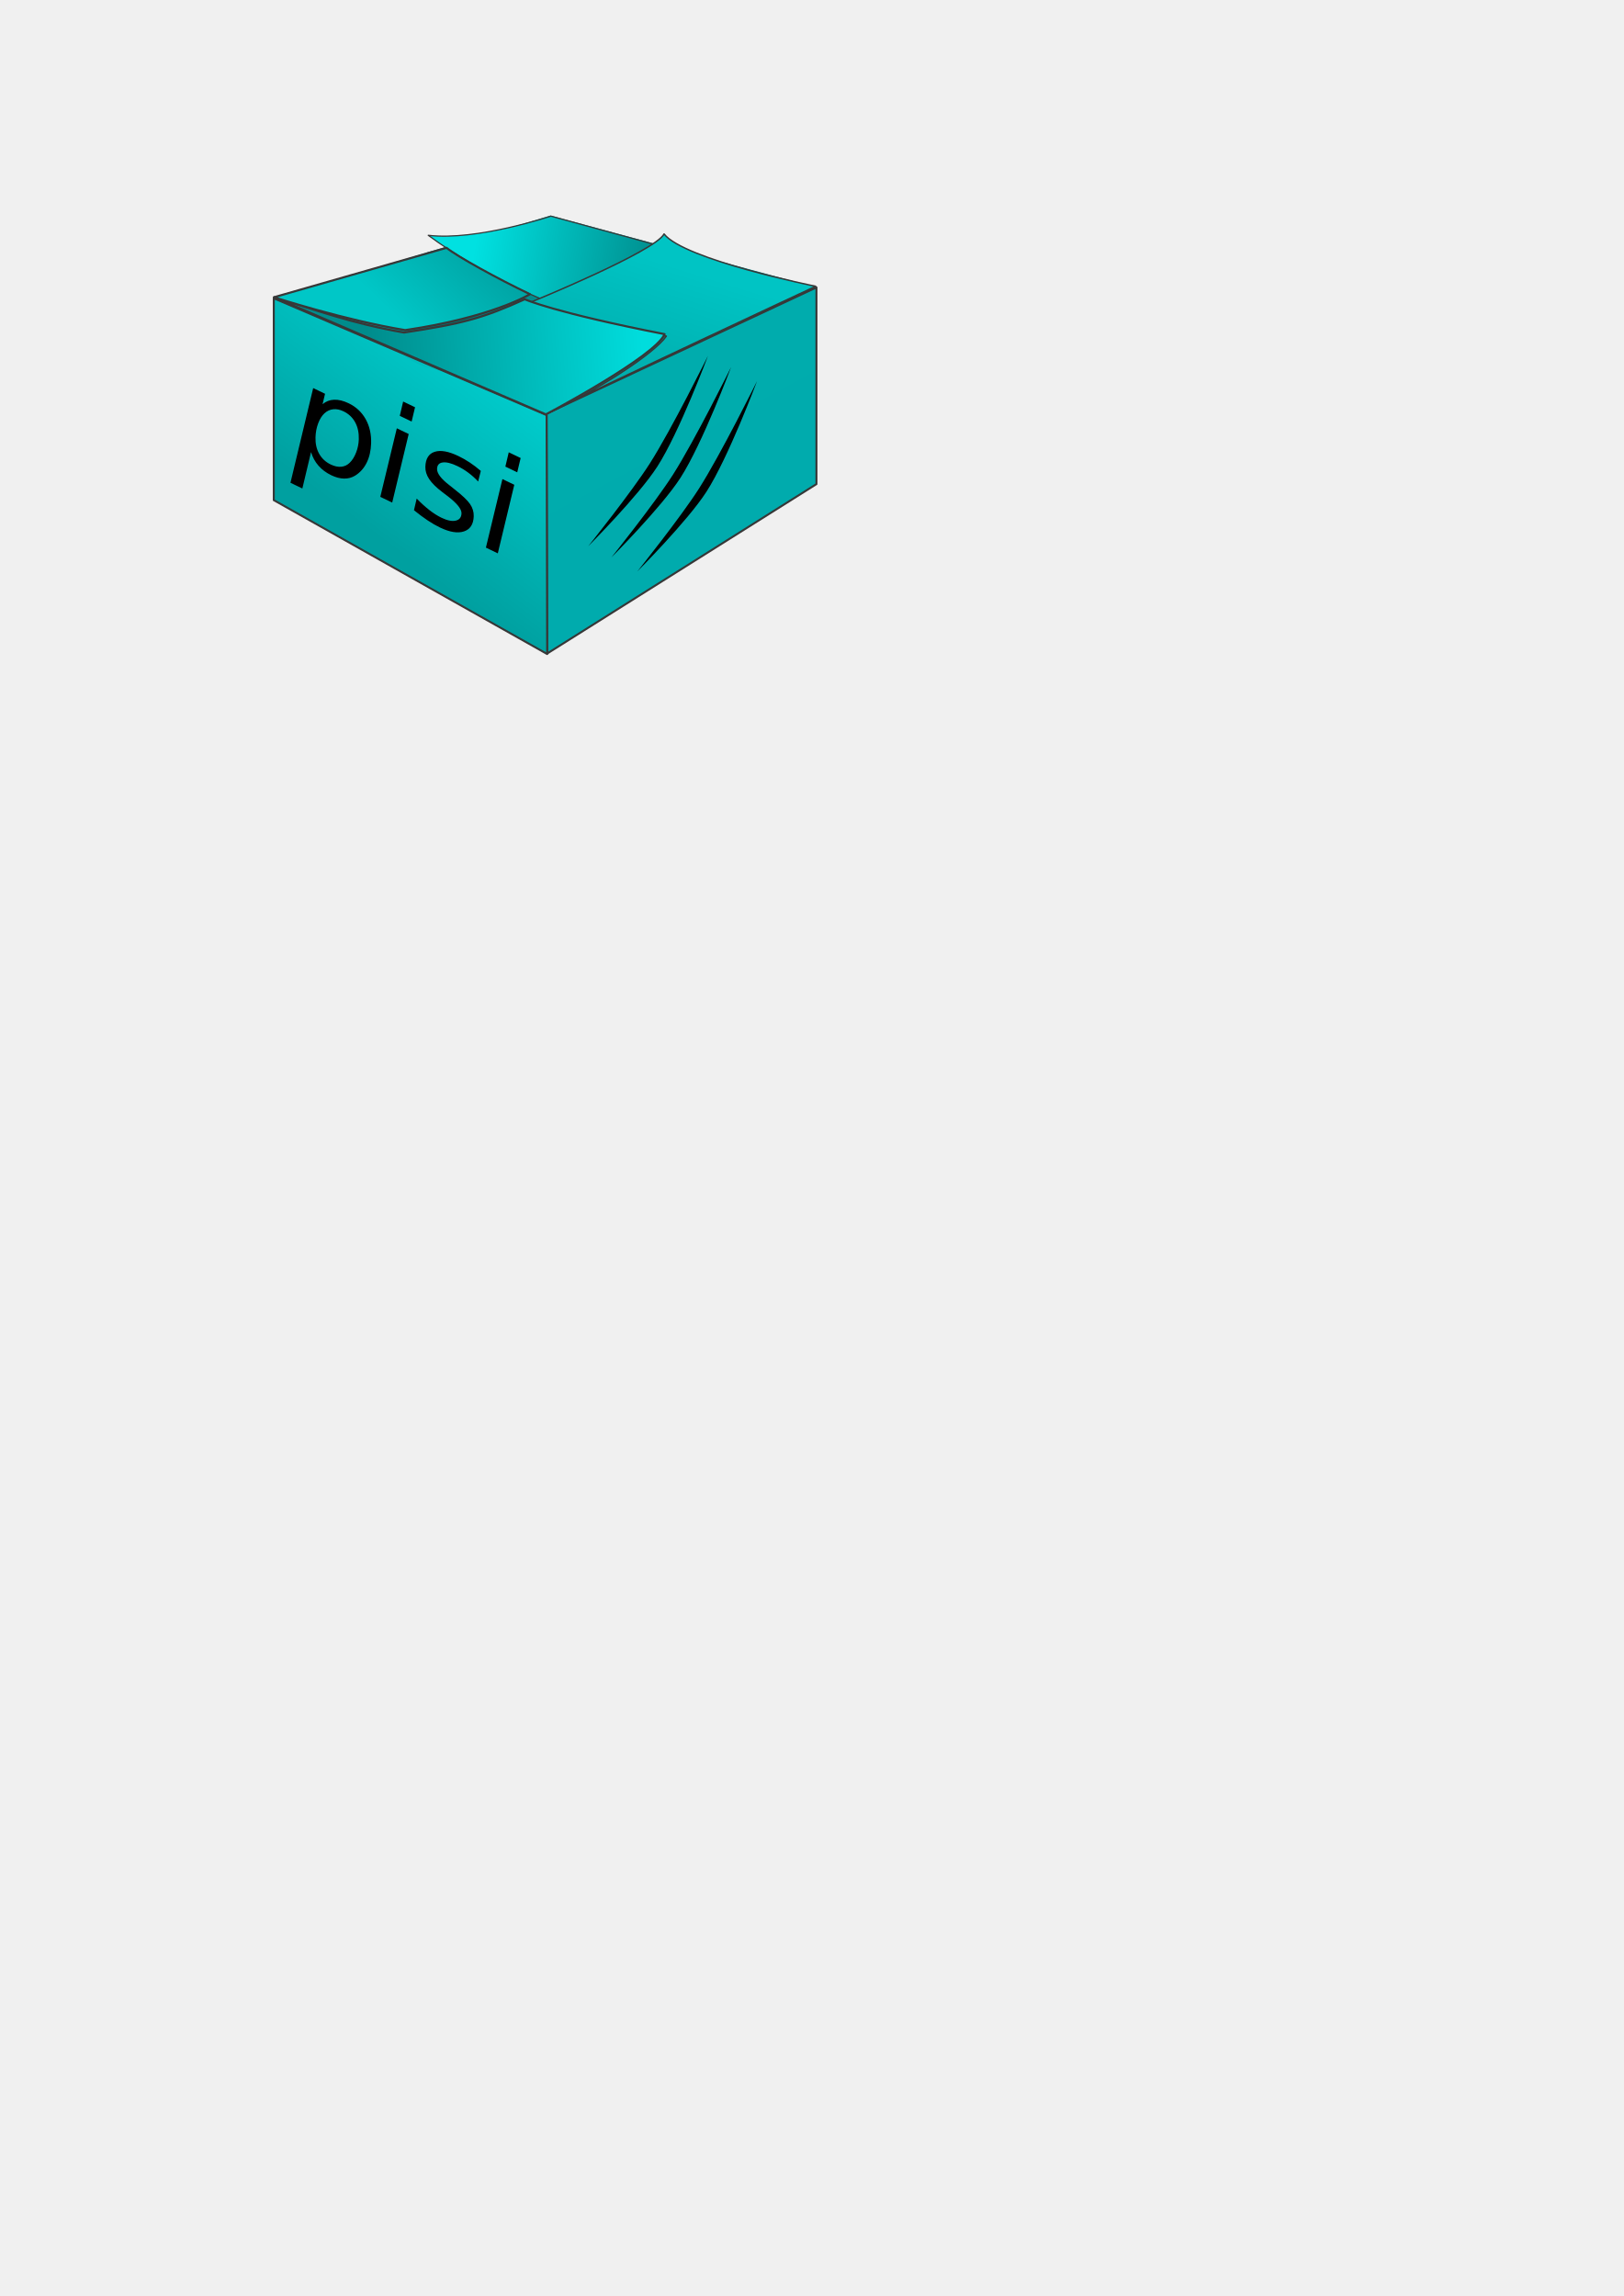
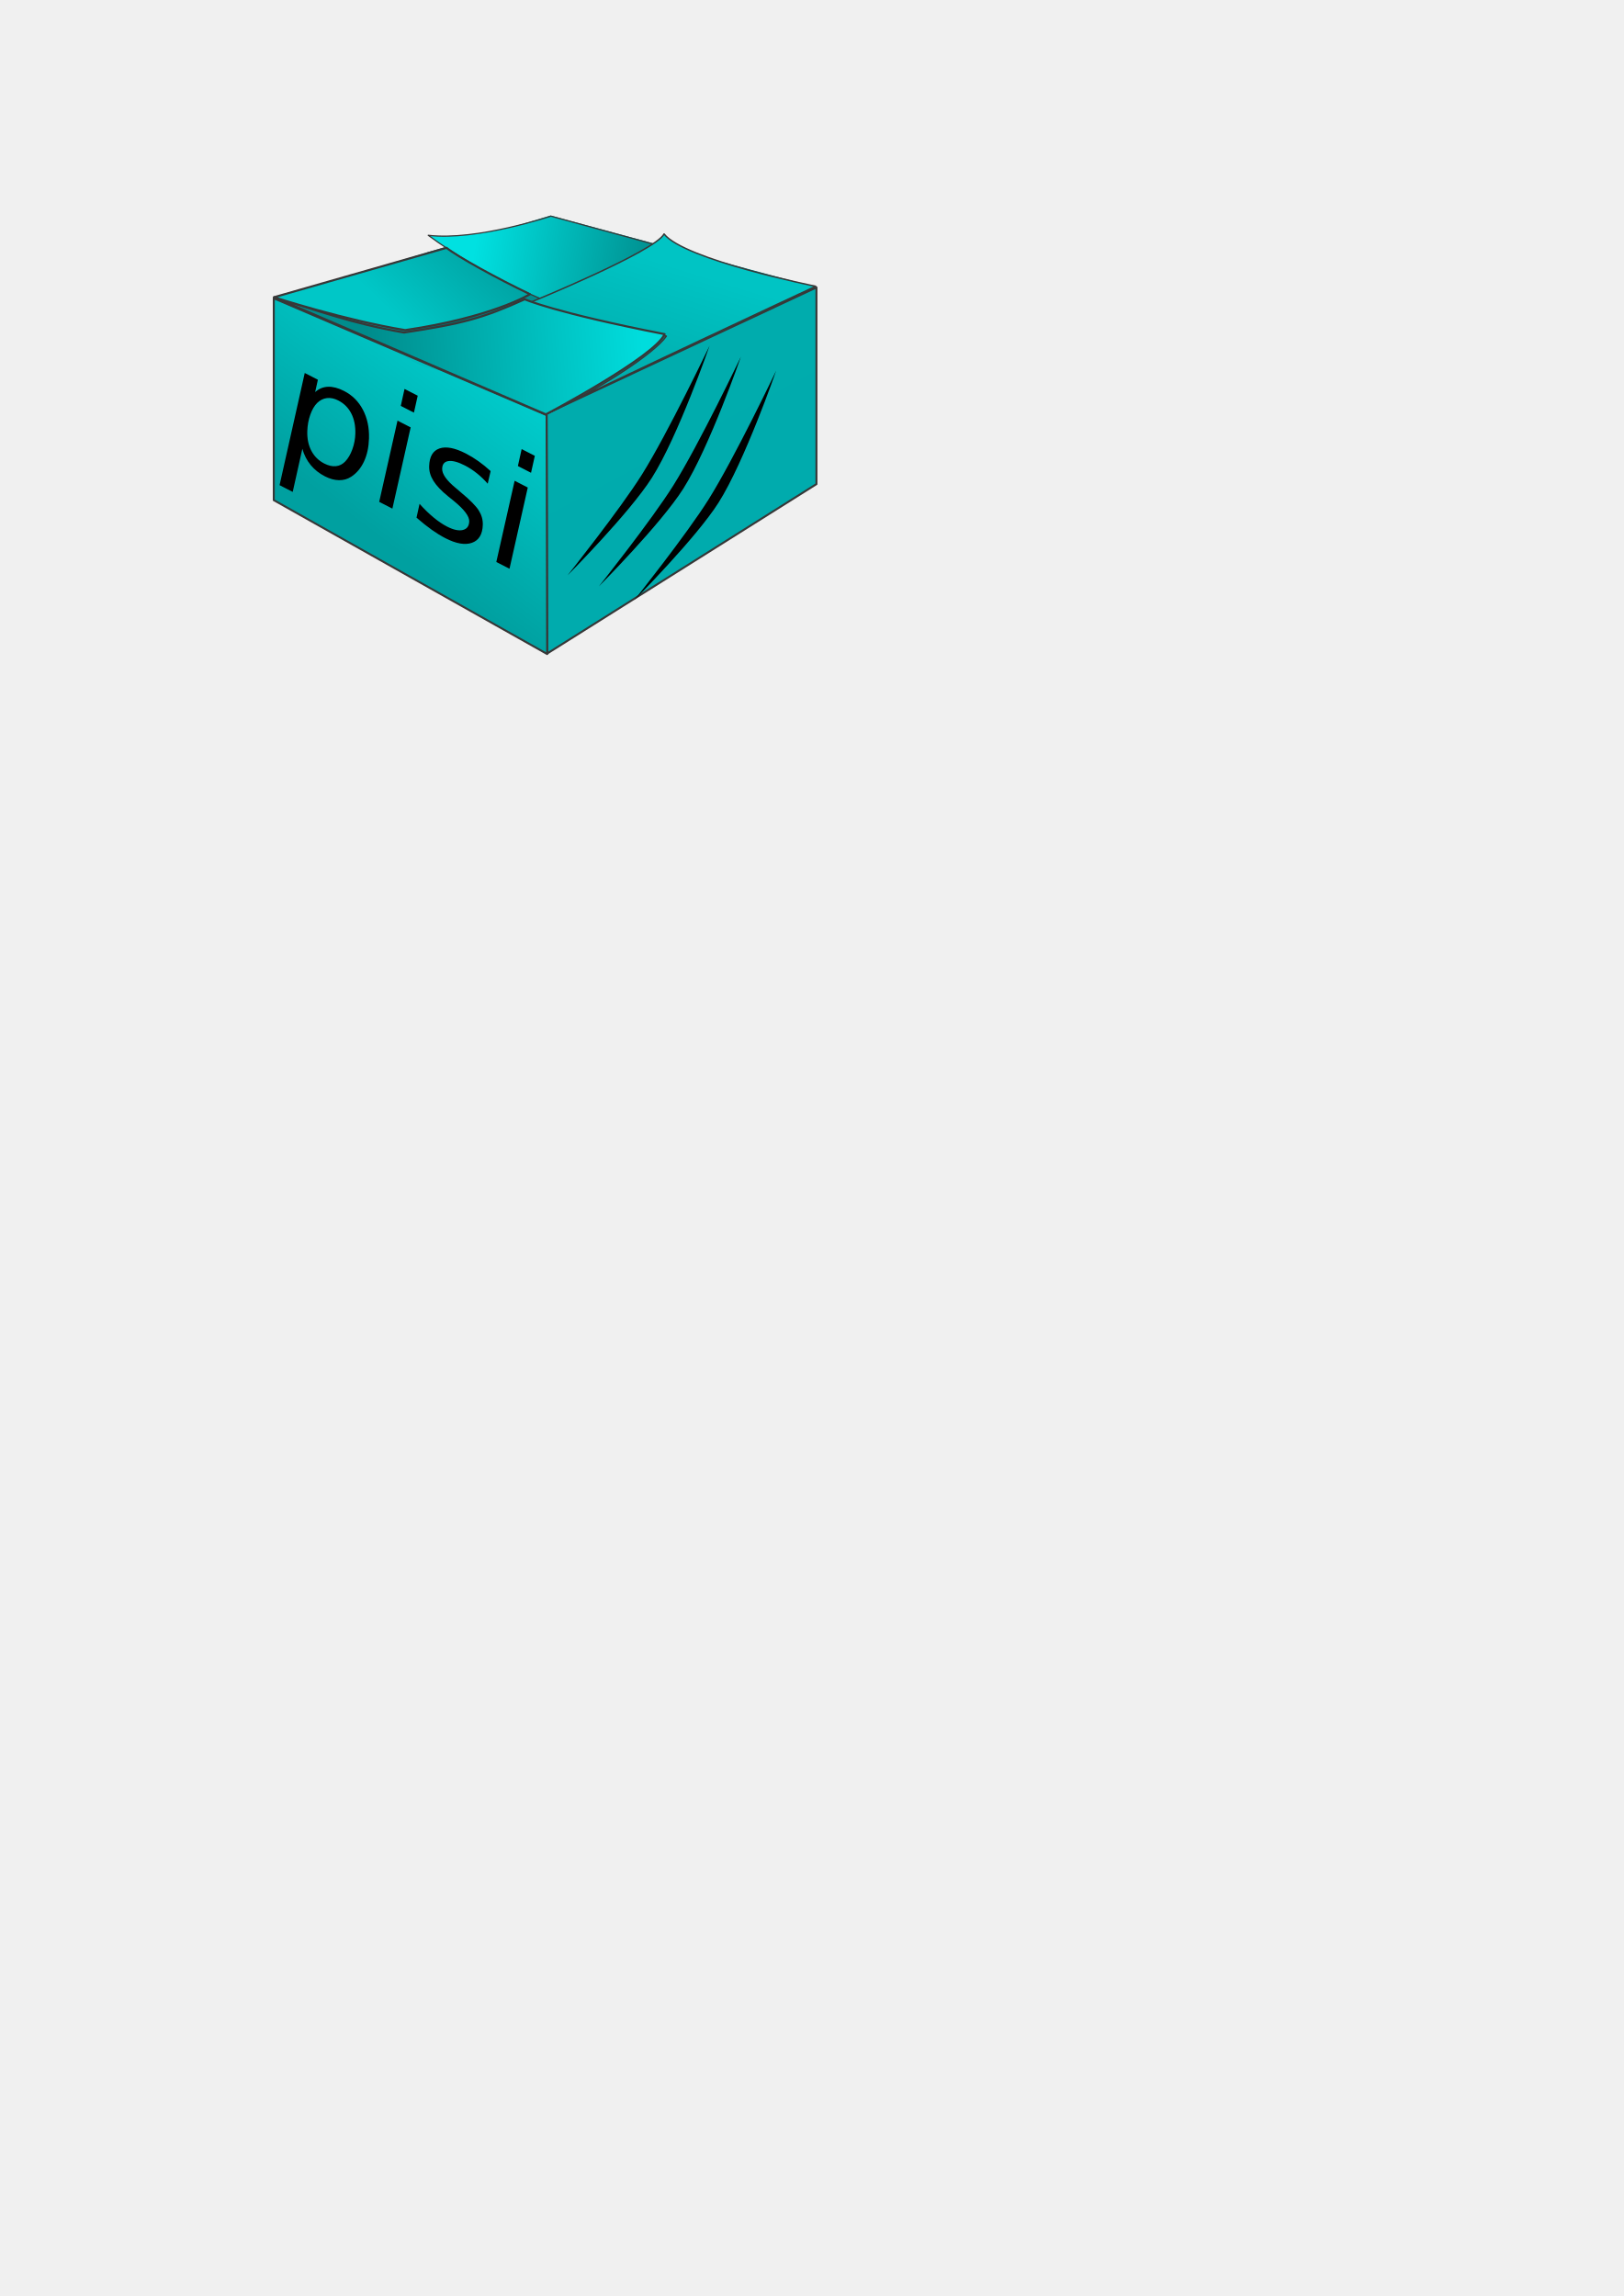
<svg xmlns="http://www.w3.org/2000/svg" xmlns:xlink="http://www.w3.org/1999/xlink" width="744.094" height="1052.362" id="svg2" version="1.1">
  <defs id="defs4">
    <linearGradient id="linearGradient4209">
      <stop style="stop-color:#8c8c8c;stop-opacity:0.898" offset="0" id="stop4211" />
      <stop style="stop-color:#dddddd;stop-opacity:0.898" offset="1" id="stop4213" />
    </linearGradient>
    <linearGradient id="linearGradient4203">
      <stop style="stop-color:#898989;stop-opacity:0.898" offset="0" id="stop4205" />
      <stop style="stop-color:#c7c7c7;stop-opacity:0.898" offset="1" id="stop4207" />
    </linearGradient>
    <linearGradient id="linearGradient4197">
      <stop style="stop-color:#e1e1e1;stop-opacity:0.898" offset="0" id="stop4199" />
      <stop style="stop-color:#5a5a5a;stop-opacity:0.898" offset="1" id="stop4201" />
    </linearGradient>
    <linearGradient id="linearGradient4191">
      <stop style="stop-color:#a8a8a8;stop-opacity:0.898" offset="0" id="stop4193" />
      <stop style="stop-color:#c4c4c4;stop-opacity:0.898" offset="1" id="stop4195" />
    </linearGradient>
    <linearGradient id="linearGradient4179">
      <stop style="stop-color:#a0a0a0;stop-opacity:0.9" offset="0" id="stop4181" />
      <stop style="stop-color:#cecfcf;stop-opacity:0.898" offset="1" id="stop4183" />
    </linearGradient>
    <linearGradient id="linearGradient4220">
      <stop id="stop4222" offset="0" style="stop-color:#a0a0a0;stop-opacity:0.717" />
      <stop id="stop4224" offset="1" style="stop-color:#cecfcf;stop-opacity:0.831" />
    </linearGradient>
    <linearGradient id="linearGradient4439">
      <stop id="stop4441" offset="0" style="stop-color:#a8a8a8;stop-opacity:1" />
      <stop id="stop4443" offset="1" style="stop-color:#c4c4c4;stop-opacity:1" />
    </linearGradient>
    <linearGradient id="linearGradient4431">
      <stop id="stop4433" offset="0" style="stop-color:#e1e1e1;stop-opacity:1" />
      <stop id="stop4435" offset="1" style="stop-color:#5a5a5a;stop-opacity:1;" />
    </linearGradient>
    <linearGradient id="linearGradient4423">
      <stop id="stop4425" offset="0" style="stop-color:#8c8c8c;stop-opacity:1" />
      <stop id="stop4427" offset="1" style="stop-color:#dddddd;stop-opacity:1" />
    </linearGradient>
    <linearGradient id="linearGradient4415">
      <stop id="stop4417" offset="0" style="stop-color:#898989;stop-opacity:1" />
      <stop id="stop4419" offset="1" style="stop-color:#c7c7c7;stop-opacity:1;" />
    </linearGradient>
    <linearGradient id="linearGradient4377">
      <stop id="stop4379" offset="0" style="stop-color:#606060;stop-opacity:1;" />
      <stop id="stop4381" offset="1" style="stop-color:#5c5c5c;stop-opacity:0.062;" />
    </linearGradient>
    <linearGradient id="linearGradient4365">
      <stop id="stop4367" offset="0" style="stop-color:#4d9b9f;stop-opacity:1;" />
      <stop id="stop4369" offset="1" style="stop-color:#4d9b9f;stop-opacity:0;" />
    </linearGradient>
    <linearGradient id="linearGradient4341">
      <stop id="stop4343" offset="0" style="stop-color:#3d7c7e;stop-opacity:1;" />
      <stop id="stop4345" offset="1" style="stop-color:#3d7c7e;stop-opacity:0;" />
    </linearGradient>
    <linearGradient id="linearGradient4325">
      <stop id="stop4327" offset="0" style="stop-color:#3d7c7e;stop-opacity:1;" />
      <stop id="stop4329" offset="1" style="stop-color:#3d7c7e;stop-opacity:0;" />
    </linearGradient>
    <linearGradient id="linearGradient2987">
      <stop id="stop2989" offset="0" style="stop-color:#30d6c8;stop-opacity:1;" />
      <stop id="stop2991" offset="1" style="stop-color:#35f3e3;stop-opacity:0;" />
    </linearGradient>
    <radialGradient r="12.232" fy="127.541" fx="285.982" cy="127.541" cx="285.982" gradientTransform="matrix(1.043549,-0.00698023,0.00439518,0.6570819,-13.01474,45.73225)" gradientUnits="userSpaceOnUse" id="radialGradient4335" xlink:href="#linearGradient4325" />
    <linearGradient gradientUnits="userSpaceOnUse" y2="127.541" x2="298.214" y1="127.541" x1="273.75" id="linearGradient4337" xlink:href="#linearGradient4325" />
    <linearGradient gradientUnits="userSpaceOnUse" y2="109.059" x2="306.607" y1="109.059" x1="273.571" id="linearGradient4349" xlink:href="#linearGradient4341" />
    <radialGradient gradientUnits="userSpaceOnUse" gradientTransform="matrix(1,0,0,0.3902798,63.21429,191.8334)" r="42.438" fy="332.198" fx="486.61" cy="332.198" cx="486.61" id="radialGradient4371" xlink:href="#linearGradient4365" />
    <filter color-interpolation-filters="sRGB" id="filter4387">
      <feGaussianBlur stdDeviation="3" id="feGaussianBlur4389" />
    </filter>
    <linearGradient id="linearGradient4209-544">
      <stop style="stop-color:#008c8c;stop-opacity:1;" offset="0" id="stop4478" />
      <stop style="stop-color:#00dddd;stop-opacity:1;" offset="1" id="stop4480" />
    </linearGradient>
    <linearGradient id="linearGradient4179-731">
      <stop style="stop-color:#00a0a0;stop-opacity:1;" offset="0" id="stop4484" />
      <stop style="stop-color:#00cfcf;stop-opacity:1;" offset="1" id="stop4486" />
    </linearGradient>
    <linearGradient id="linearGradient4197-982">
      <stop style="stop-color:#00e1e1;stop-opacity:1;" offset="0" id="stop4490" />
      <stop style="stop-color:#005a5a;stop-opacity:1;" offset="1" id="stop4492" />
    </linearGradient>
    <linearGradient id="linearGradient4377-8">
      <stop id="stop4496" offset="0" style="stop-color:#006060;stop-opacity:1;" />
      <stop id="stop4498" offset="1" style="stop-color:#005c5c;stop-opacity:0.062;" />
    </linearGradient>
    <linearGradient id="linearGradient4191-401">
      <stop style="stop-color:#00a8a8;stop-opacity:1;" offset="0" id="stop4502" />
      <stop style="stop-color:#00c4c4;stop-opacity:1;" offset="1" id="stop4504" />
    </linearGradient>
    <linearGradient id="linearGradient4203-36">
      <stop style="stop-color:#008989;stop-opacity:1;" offset="0" id="stop4508" />
      <stop style="stop-color:#00c7c7;stop-opacity:1;" offset="1" id="stop4510" />
    </linearGradient>
    <linearGradient id="linearGradient4377-682">
      <stop id="stop4514" offset="0" style="stop-color:#006060;stop-opacity:1;" />
      <stop id="stop4516" offset="1" style="stop-color:#005c5c;stop-opacity:0.062;" />
    </linearGradient>
    <linearGradient id="linearGradient4357-241">
      <stop id="stop4520" offset="0" style="stop-color:#00abad;stop-opacity:1;" />
      <stop id="stop4522" offset="1" style="stop-color:#00adad;stop-opacity:1;" />
    </linearGradient>
    <radialGradient xlink:href="#linearGradient4377-682" id="radialGradient4035" gradientUnits="userSpaceOnUse" gradientTransform="matrix(1.301103,0.2986312,-0.00414065,0.5872684,-182.1258,-35.43632)" cx="528.397" cy="331.986" fx="528.397" fy="331.986" r="32.679" />
    <radialGradient xlink:href="#linearGradient4377-8" id="radialGradient4037" gradientUnits="userSpaceOnUse" gradientTransform="matrix(1.011142,-0.00722564,0.00402098,0.5626887,-7.046617,144.9346)" cx="515.893" cy="322.898" fx="515.893" fy="322.898" r="32.679" />
    <linearGradient xlink:href="#linearGradient4203-36" id="linearGradient4054" gradientUnits="userSpaceOnUse" gradientTransform="matrix(1.404829,0,0,1.389789,-494.9846,90.51158)" x1="530.716" y1="0.414" x2="487.637" y2="45.219" />
    <linearGradient xlink:href="#linearGradient4209-544" id="linearGradient4057" gradientUnits="userSpaceOnUse" gradientTransform="matrix(1.4226,0,0,1.397733,-501.0238,90.55915)" x1="471.061" y1="53.398" x2="559.031" y2="46.575" />
    <linearGradient xlink:href="#linearGradient4191-401" id="linearGradient4060" gradientUnits="userSpaceOnUse" gradientTransform="matrix(1.452364,0,0,1.452297,-392.3281,-16.96124)" x1="464.824" y1="138.986" x2="478.841" y2="94.171" />
    <linearGradient xlink:href="#linearGradient4197-982" id="linearGradient4063" gradientUnits="userSpaceOnUse" gradientTransform="matrix(1.440023,0,0,1.341577,-327.4097,-28.53445)" x1="378.304" y1="106.091" x2="470.82" y2="120.17" />
    <linearGradient xlink:href="#linearGradient4179-731" id="linearGradient4068" gradientUnits="userSpaceOnUse" gradientTransform="matrix(1.452364,0,0,1.190978,16.89986,38.0457)" x1="90.069" y1="158.588" x2="140.982" y2="103.189" />
    <linearGradient xlink:href="#linearGradient4357-241" id="linearGradient4071" gradientUnits="userSpaceOnUse" gradientTransform="matrix(1.452364,0,0,1.452297,16.89986,16.39514)" x1="219.147" y1="147.298" x2="173.701" y2="62.95" />
  </defs>
  <g id="layer1">
    <rect y="72.019" x="122.445" height="254.715" width="254.726" id="rect4049" style="opacity:0;fill:#ffffff;fill-opacity:1;stroke:#000000;stroke-width:1.274;stroke-linecap:round;stroke-linejoin:round;stroke-opacity:1" />
    <path d="M 125.466,136.72 250.748,190.934 374.149,131.742 252.252,98.791 z" style="fill:#008c8c;fill-opacity:1;fill-rule:evenodd;stroke:none" id="path4127" />
    <path d="m 250.489,189.556 0.259,109.993 123.401,-77.664 0,-90.143 z" style="fill:url(#linearGradient4071);fill-opacity:1;fill-rule:evenodd;stroke:#373737;stroke-width:0.918;stroke-linejoin:round;stroke-opacity:1;stroke-miterlimit:4;stroke-dasharray:none" id="path4129" />
    <path d="m 125.466,136.72 125.023,53.536 0.259,109.515 -125.282,-70.533 z" style="fill:url(#linearGradient4068);fill-opacity:1;fill-rule:evenodd;stroke:#373737;stroke-width:0.915;stroke-linejoin:round;stroke-opacity:1;stroke-miterlimit:4;stroke-dasharray:none" id="path4131" />
    <path style="fill:url(#radialGradient4035);fill-opacity:1;stroke:none" id="path4094" d="m 548.571,322.898 a 32.679,21.25 0 1 1 -65.357,0 32.679,21.25 0 1 1 65.357,0 z" transform="matrix(0.6432099,0.1965518,0,0.3715228,-117.1324,-96.34602)" />
    <path transform="matrix(1.053919,0,0,0.7964433,-329.0145,-102.9766)" d="m 548.571,322.898 a 32.679,21.25 0 1 1 -65.357,0 32.679,21.25 0 1 1 65.357,0 z" id="path4375" style="fill:url(#radialGradient4037);fill-opacity:1;stroke:none" />
    <path style="fill:url(#linearGradient4063);fill-opacity:1;fill-rule:evenodd;stroke:#373737;stroke-width:0.552;stroke-linecap:round;stroke-linejoin:round;stroke-opacity:1;stroke-miterlimit:4;stroke-dasharray:none" d="m 247.649,136.891 c 0,0 39.557,-15.349 52.211,-24.885 L 252.444,99.052 c 0,0 -33.964,11.44 -56.198,8.797 24.293,17.846 51.404,29.042 51.404,29.042 z" id="path4403" />
    <path style="fill:url(#linearGradient4060);fill-opacity:1;fill-rule:evenodd;stroke:#373737;stroke-width:0.652;stroke-linecap:round;stroke-linejoin:round;stroke-miterlimit:4;stroke-opacity:1;stroke-dasharray:none" d="m 250.23,189.855 c 25.922,-13.099 123.562,-58.636 123.562,-58.636 0,0 -60.275,-12.16 -69.47,-23.985 -4.144,8.015 -60.757,31.14 -60.757,31.14 12.395,5.59 25.428,8.032 61.803,15.691 -5.419,7.927 -31.636,24.967 -55.137,35.79 z" id="path4407" />
    <path style="fill:url(#linearGradient4057);fill-opacity:1;fill-rule:evenodd;stroke:#373737;stroke-width:0.952;stroke-linecap:round;stroke-linejoin:round;stroke-miterlimit:4;stroke-opacity:1;stroke-dasharray:none" d="m 304.576,153.16 c -50.615,-9.903 -64.105,-15.99 -64.105,-15.99 -19.203,8.686 -28.517,11.208 -55.349,15.255 -24.361,-4.289 -39.013,-9.953 -59.478,-16.183 l 124.502,53.688 c 0,0 49.845,-26.318 54.429,-36.77 z" id="path4409" />
    <path style="fill:url(#linearGradient4054);fill-opacity:1;fill-rule:evenodd;stroke:#373737;stroke-width:0.952;stroke-linecap:round;stroke-linejoin:round;stroke-opacity:1;stroke-miterlimit:4;stroke-dasharray:none" d="m 242.866,134.84 c -14.913,-7.132 -33.6,-17.432 -38.234,-21.258 l -79.062,22.649 c 0,0 32.241,10.484 60.116,15.069 39.979,-5.868 57.18,-16.459 57.18,-16.459 z" id="path4405" />
-     <text transform="matrix(0.971942,0.4673871,-0.03185534,1.013549,0,0)" xml:space="preserve" style="font-size:62.328px;font-style:oblique;font-variant:normal;font-weight:normal;font-stretch:normal;text-align:start;line-height:125%;letter-spacing:0px;word-spacing:0px;writing-mode:lr-tb;text-anchor:start;fill:#000000;fill-opacity:1;stroke:none;font-family:DejaVu Sans;-inkscape-font-specification:DejaVu Sans Oblique" x="142.147" y="139.881" id="text4023">
-       <tspan id="tspan4074" x="142.147" y="139.881">pisi</tspan>
+     <text transform="matrix(0.9404683,0.4830287,-0.03082379,1.047469,0,0)" xml:space="preserve" style="font-size:71.436px;font-style:oblique;font-variant:normal;font-weight:normal;font-stretch:normal;text-align:start;line-height:125%;letter-spacing:0px;word-spacing:0px;writing-mode:lr;text-anchor:start;fill:#000000;fill-opacity:1;stroke:none;font-family:DejaVu Sans;-inkscape-font-specification:DejaVu Sans Oblique" x="141.257" y="132.385" id="text4023">
+       <tspan id="tspan4074" x="141.257" y="132.385">pisi</tspan>
    </text>
-     <g id="g3864" transform="matrix(1.263707,0.5295864,-0.6424178,1.539191,86.41577,-239.9701)">
+     <g id="g3864" transform="matrix(1.70415,0.5049281,-0.7200897,1.829454,-20.33212,-286.5638)">
      <path style="fill:#000000;fill-opacity:1;stroke:none" d="m 273.618,167.719 c 0,0 -1.736,22.37 -4.071,33.413 -1.967,9.304 -8.348,27.546 -8.348,27.546 0,0 8.998,-18.038 11.054,-27.494 2.394,-11.01 1.365,-33.465 1.365,-33.465 z" id="path4035" />
      <path id="path4215" d="m 282.206,168.11 c 0,0 -1.736,22.37 -4.071,33.413 -1.967,9.304 -8.348,27.546 -8.348,27.546 0,0 8.998,-18.038 11.054,-27.494 2.394,-11.01 1.365,-33.465 1.365,-33.465 z" style="fill:#000000;fill-opacity:1;stroke:none" />
      <path style="fill:#000000;fill-opacity:1;stroke:none" d="m 292.021,168.892 c 0,0 -1.736,22.37 -4.071,33.413 -1.967,9.304 -8.348,27.546 -8.348,27.546 0,0 8.998,-18.038 11.054,-27.494 2.394,-11.01 1.365,-33.465 1.365,-33.465 z" id="path4217" />
    </g>
  </g>
</svg>
